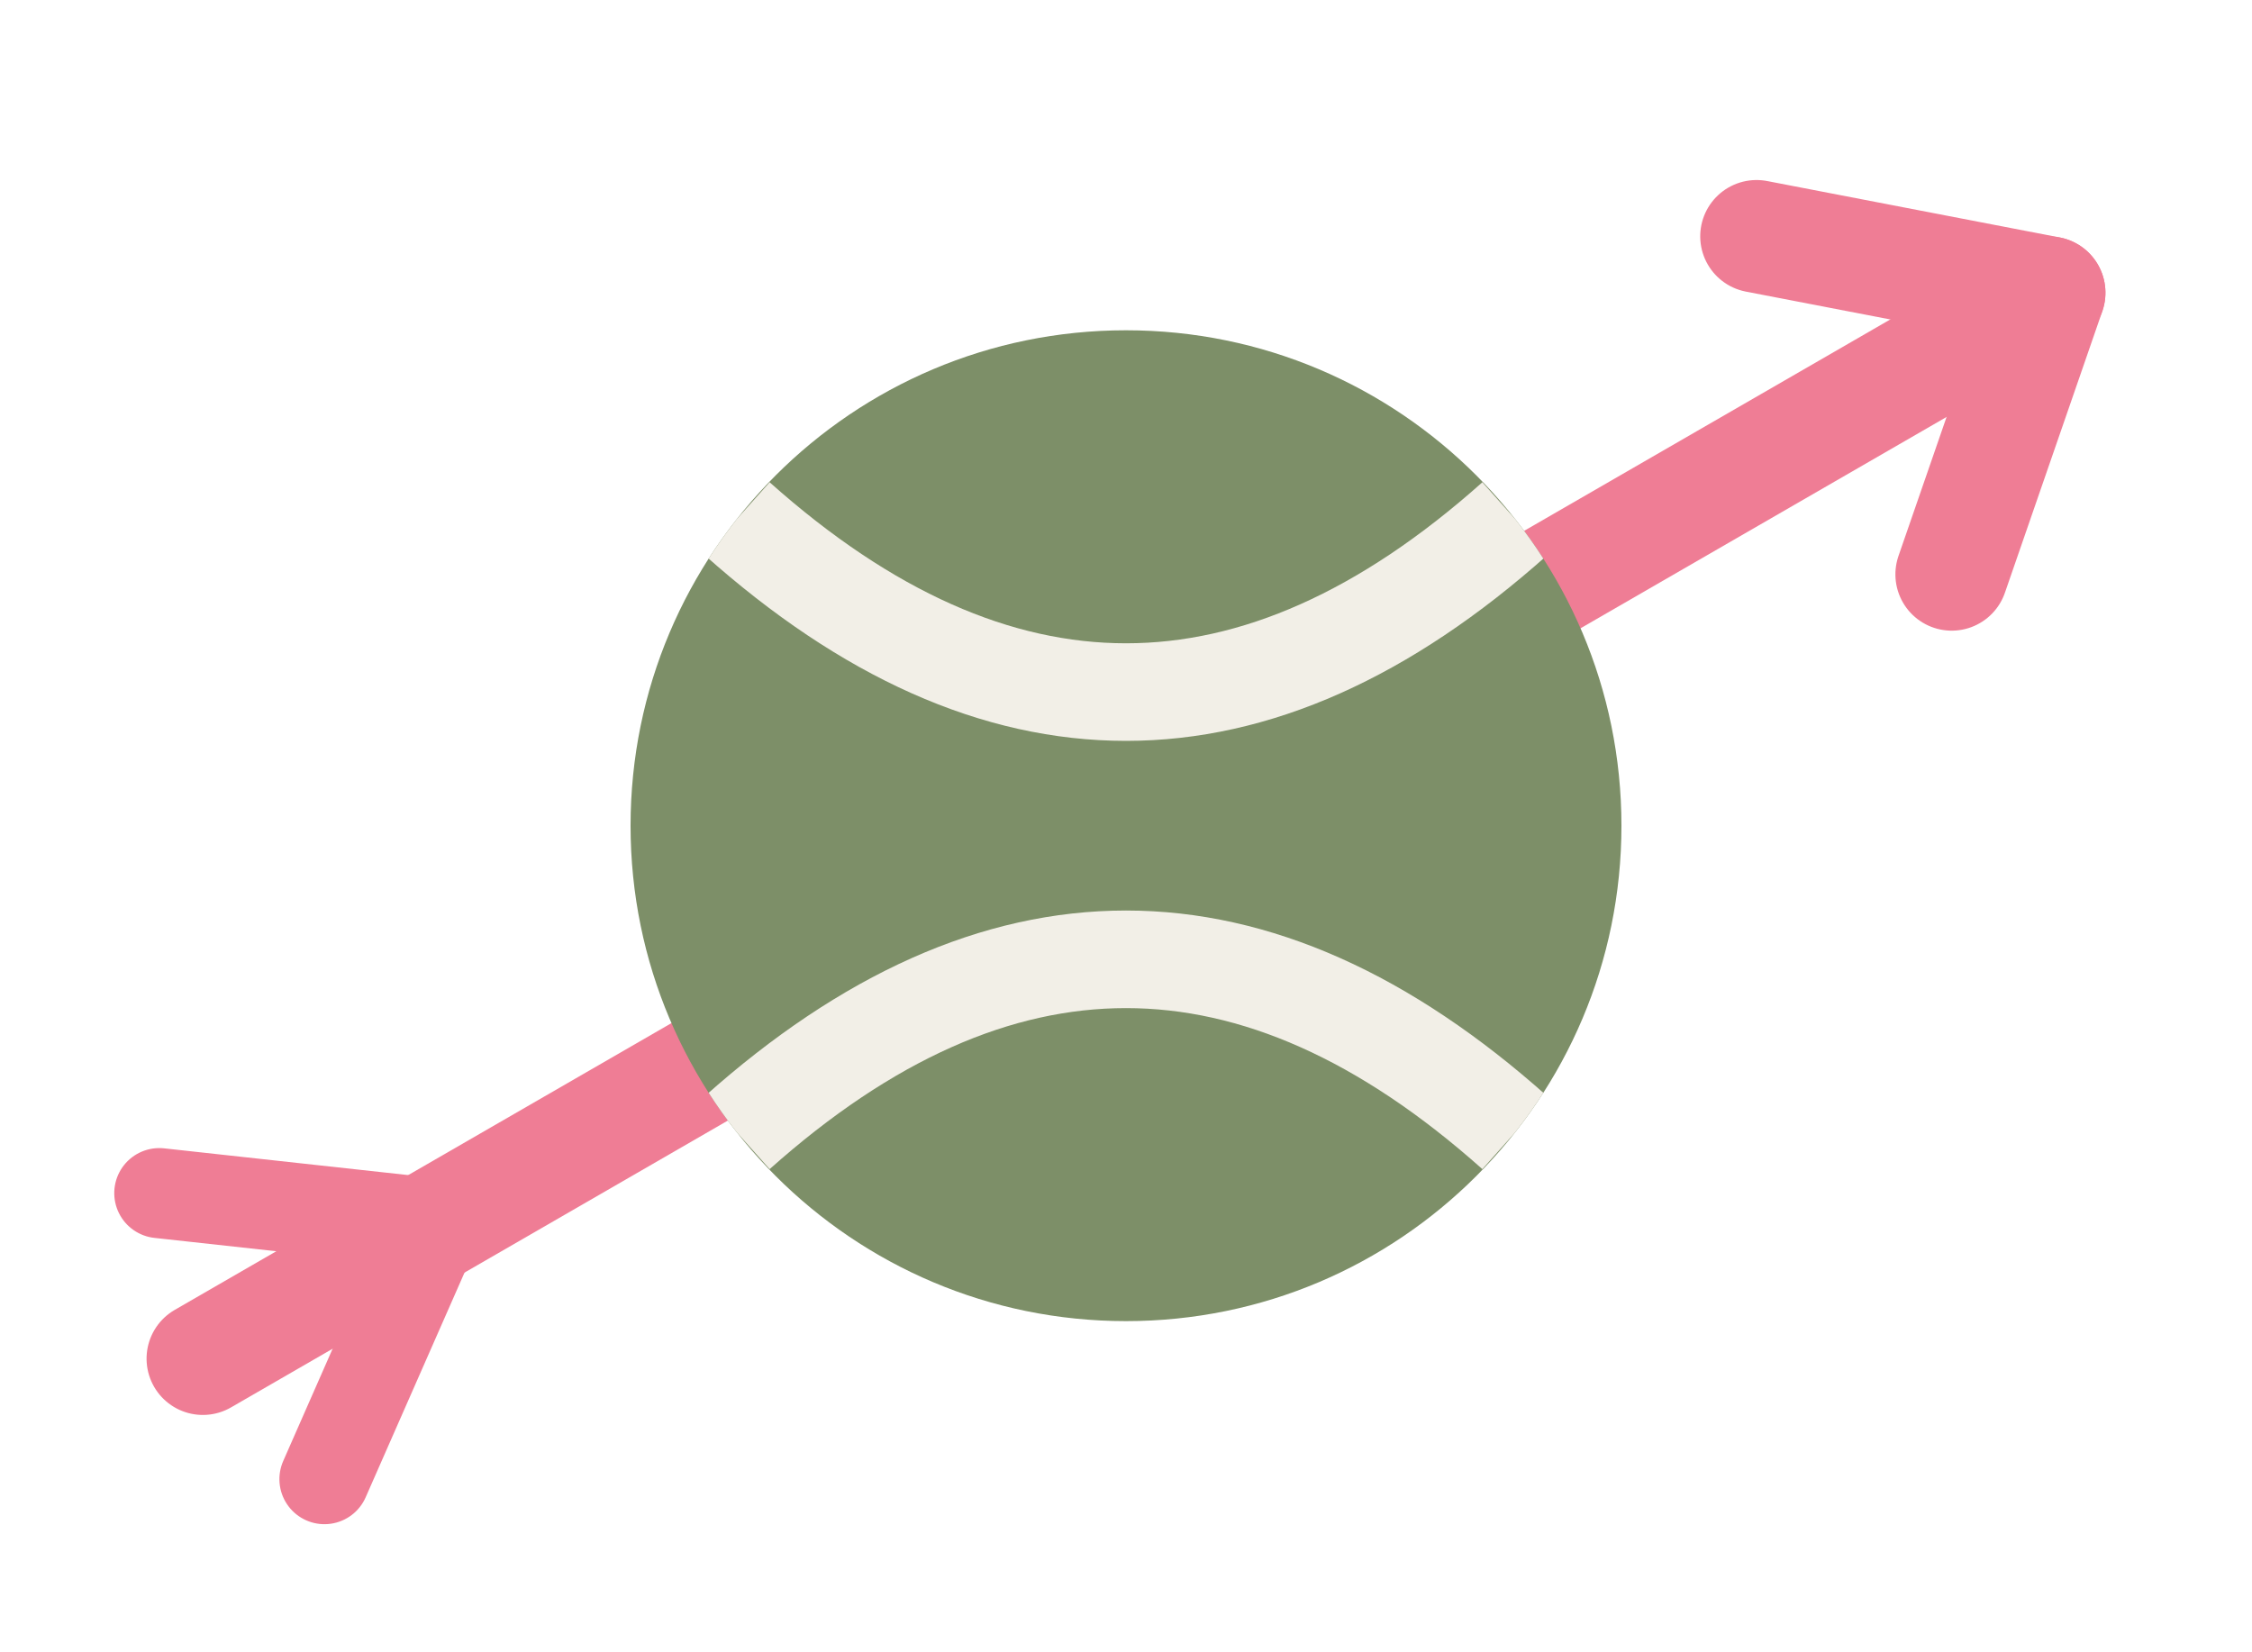
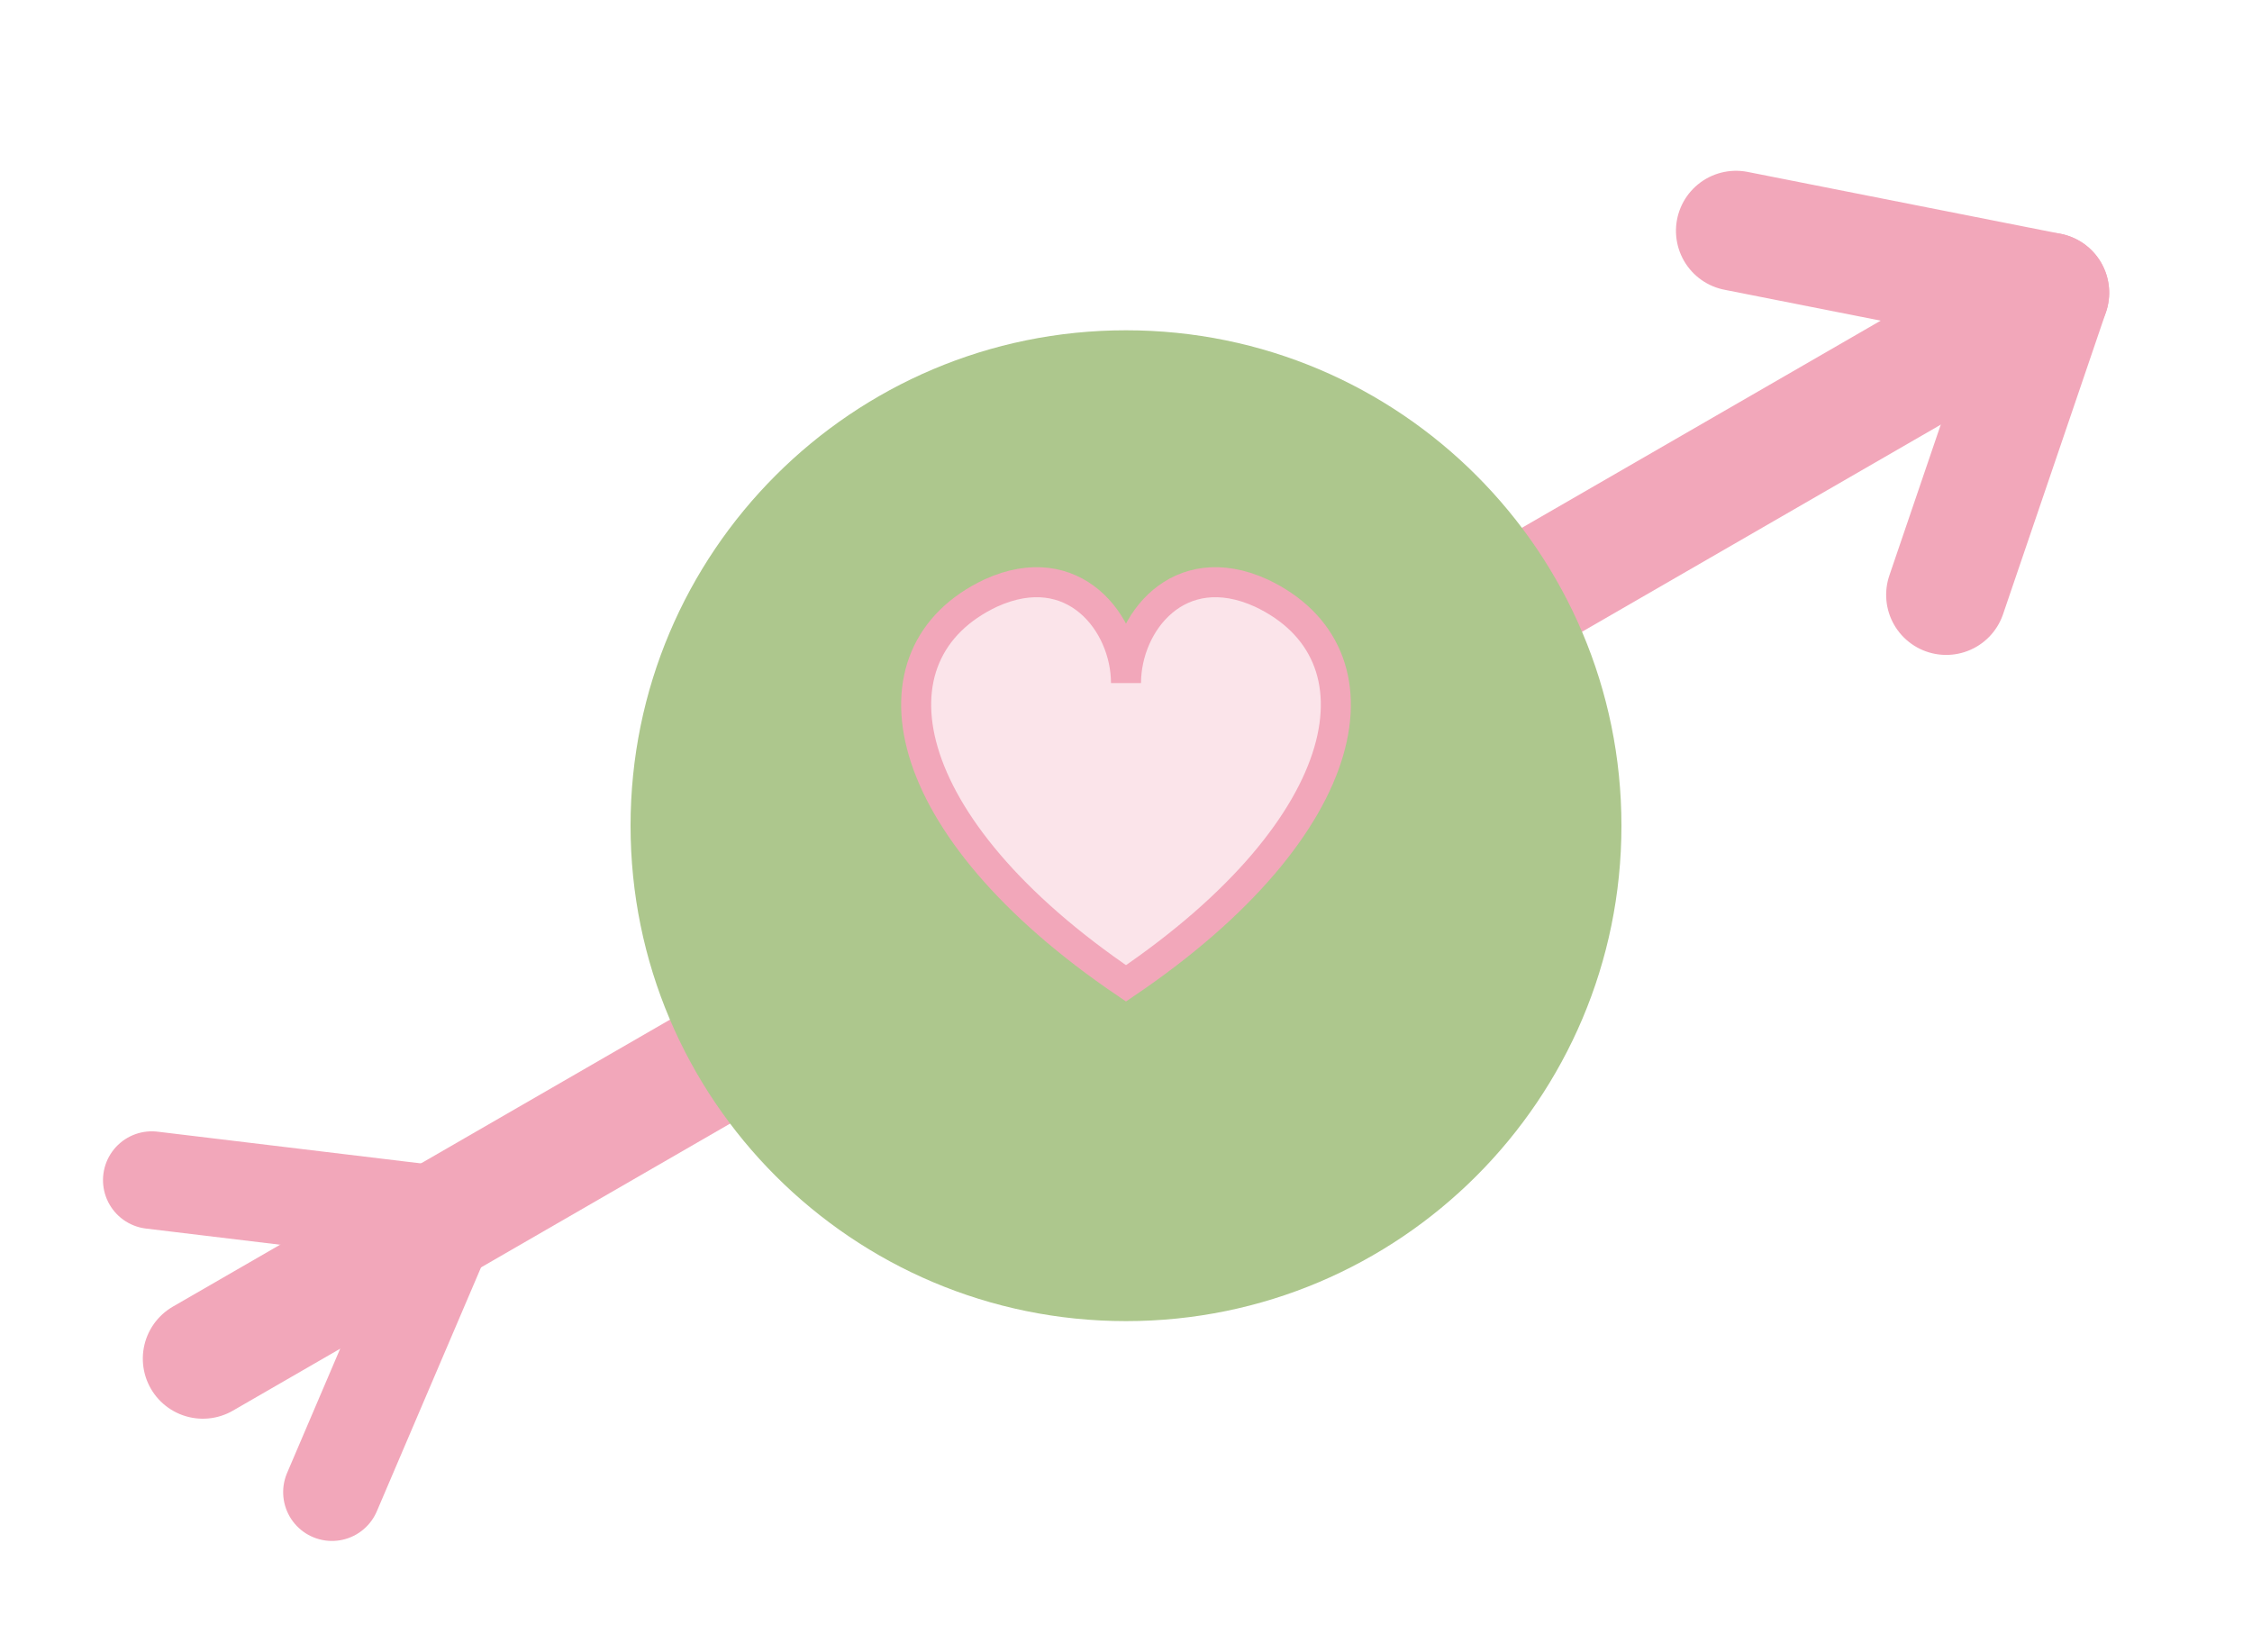
- <svg xmlns="http://www.w3.org/2000/svg" viewBox="0 0 300 220" role="img" aria-label="Piłka tenisowa przebita strzałą">
-   <defs>
-     <clipPath id="ballClipIco">
-       <circle cx="150" cy="110" r="66" />
-     </clipPath>
-   </defs>
-   <g transform="rotate(-30 150 110)" fill="none" stroke="#ef7d95" stroke-width="15" stroke-linecap="round" stroke-linejoin="round">
+ <svg xmlns="http://www.w3.org/2000/svg" viewBox="0 0 300 220" role="img" aria-label="Piłka tenisowa z serduszkiem, przebita strzałą">
+   <g transform="rotate(-30 150 110)" fill="none" stroke="#f2a7ba" stroke-width="16" stroke-linecap="round" stroke-linejoin="round">
    <path d="M8 110H292" />
-     <path d="M262 84 292 110 262 136" />
-     <path d="M14 88 44 110 14 132" stroke-width="12" />
+     <path d="M260 82 292 110 260 138" />
+     <path d="M14 86 46 110 14 134" stroke-width="13" />
  </g>
-   <circle cx="150" cy="110" r="66" fill="#7d8f68" />
-   <g clip-path="url(#ballClipIco)" fill="none" stroke="#f2efe7" stroke-width="13" stroke-linecap="butt">
-     <path d="M98.2 69.1Q150 115.3 201.8 69.1" />
-     <path d="M98.2 150.9Q150 104.7 201.8 150.9" />
+   <circle cx="150" cy="110" r="66" fill="#adc78d" />
+   <g transform="translate(150 104)">
+     <path d="M0 27C-31 6-35-17-18-25-7-30 0-21 0-13 0-21 7-30 18-25 35-17 31 6 0 27Z" fill="#fbe4ea" stroke="#f2a7ba" stroke-width="4" />
  </g>
</svg>
